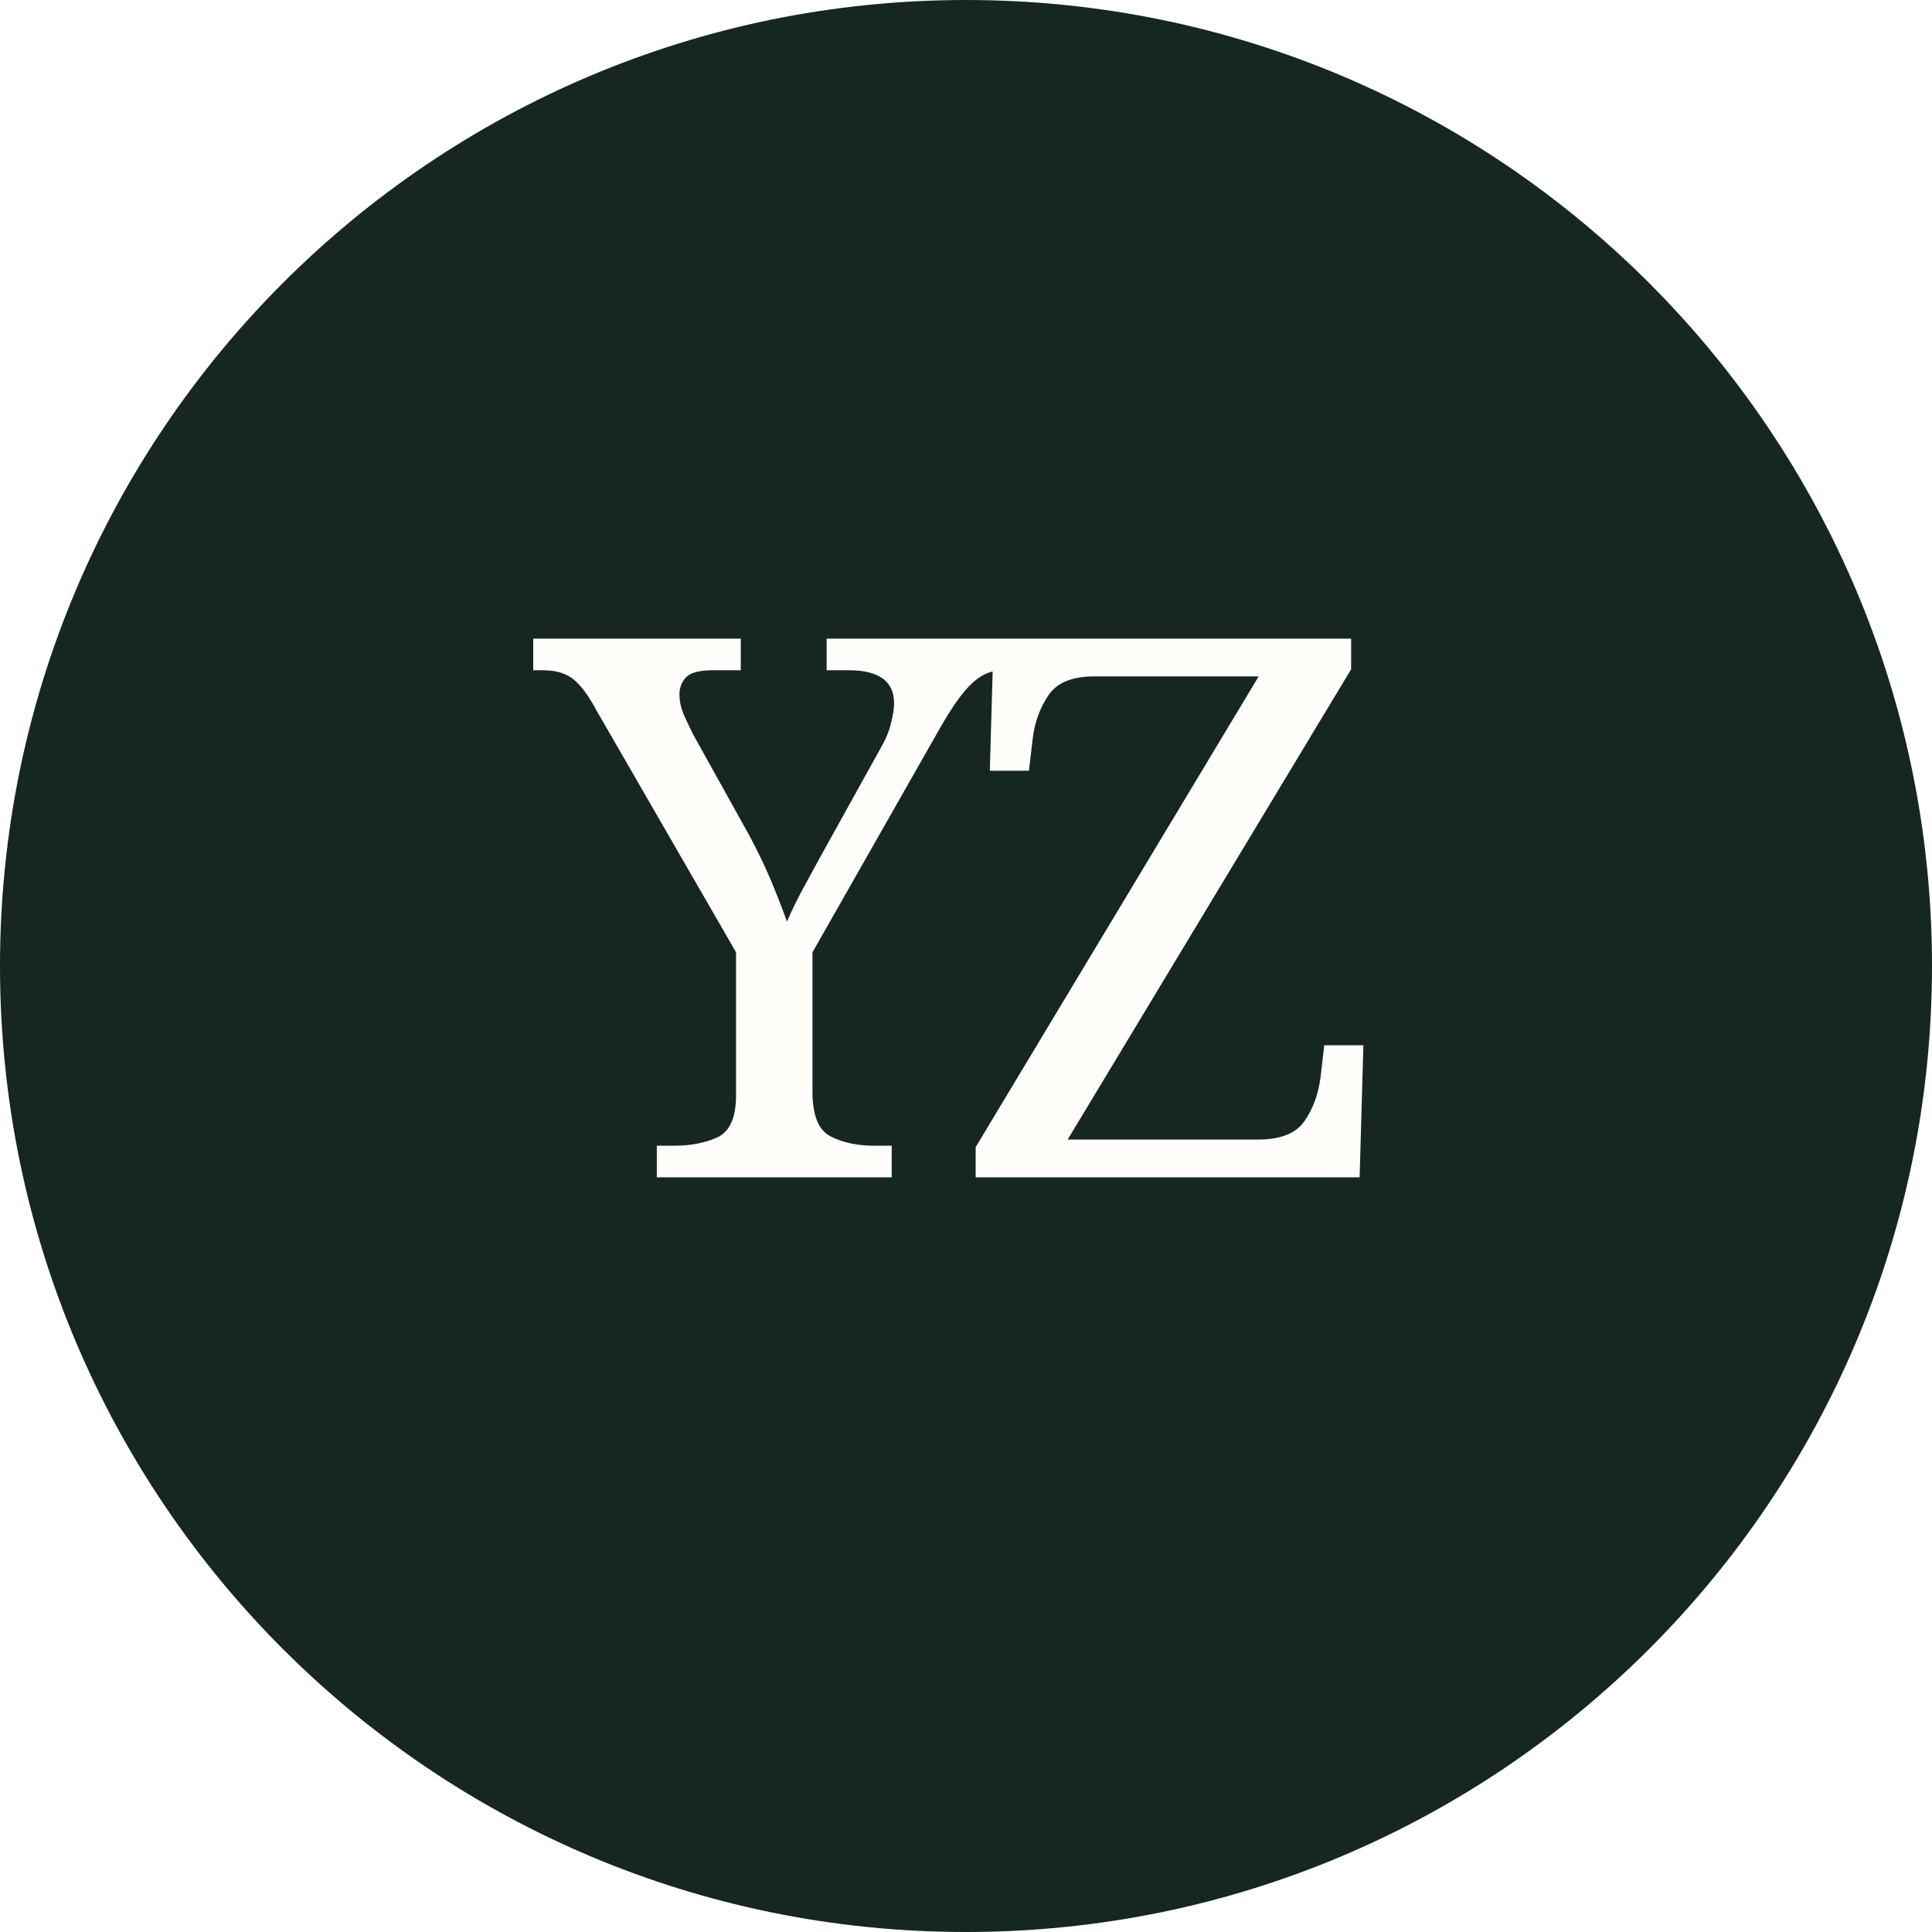
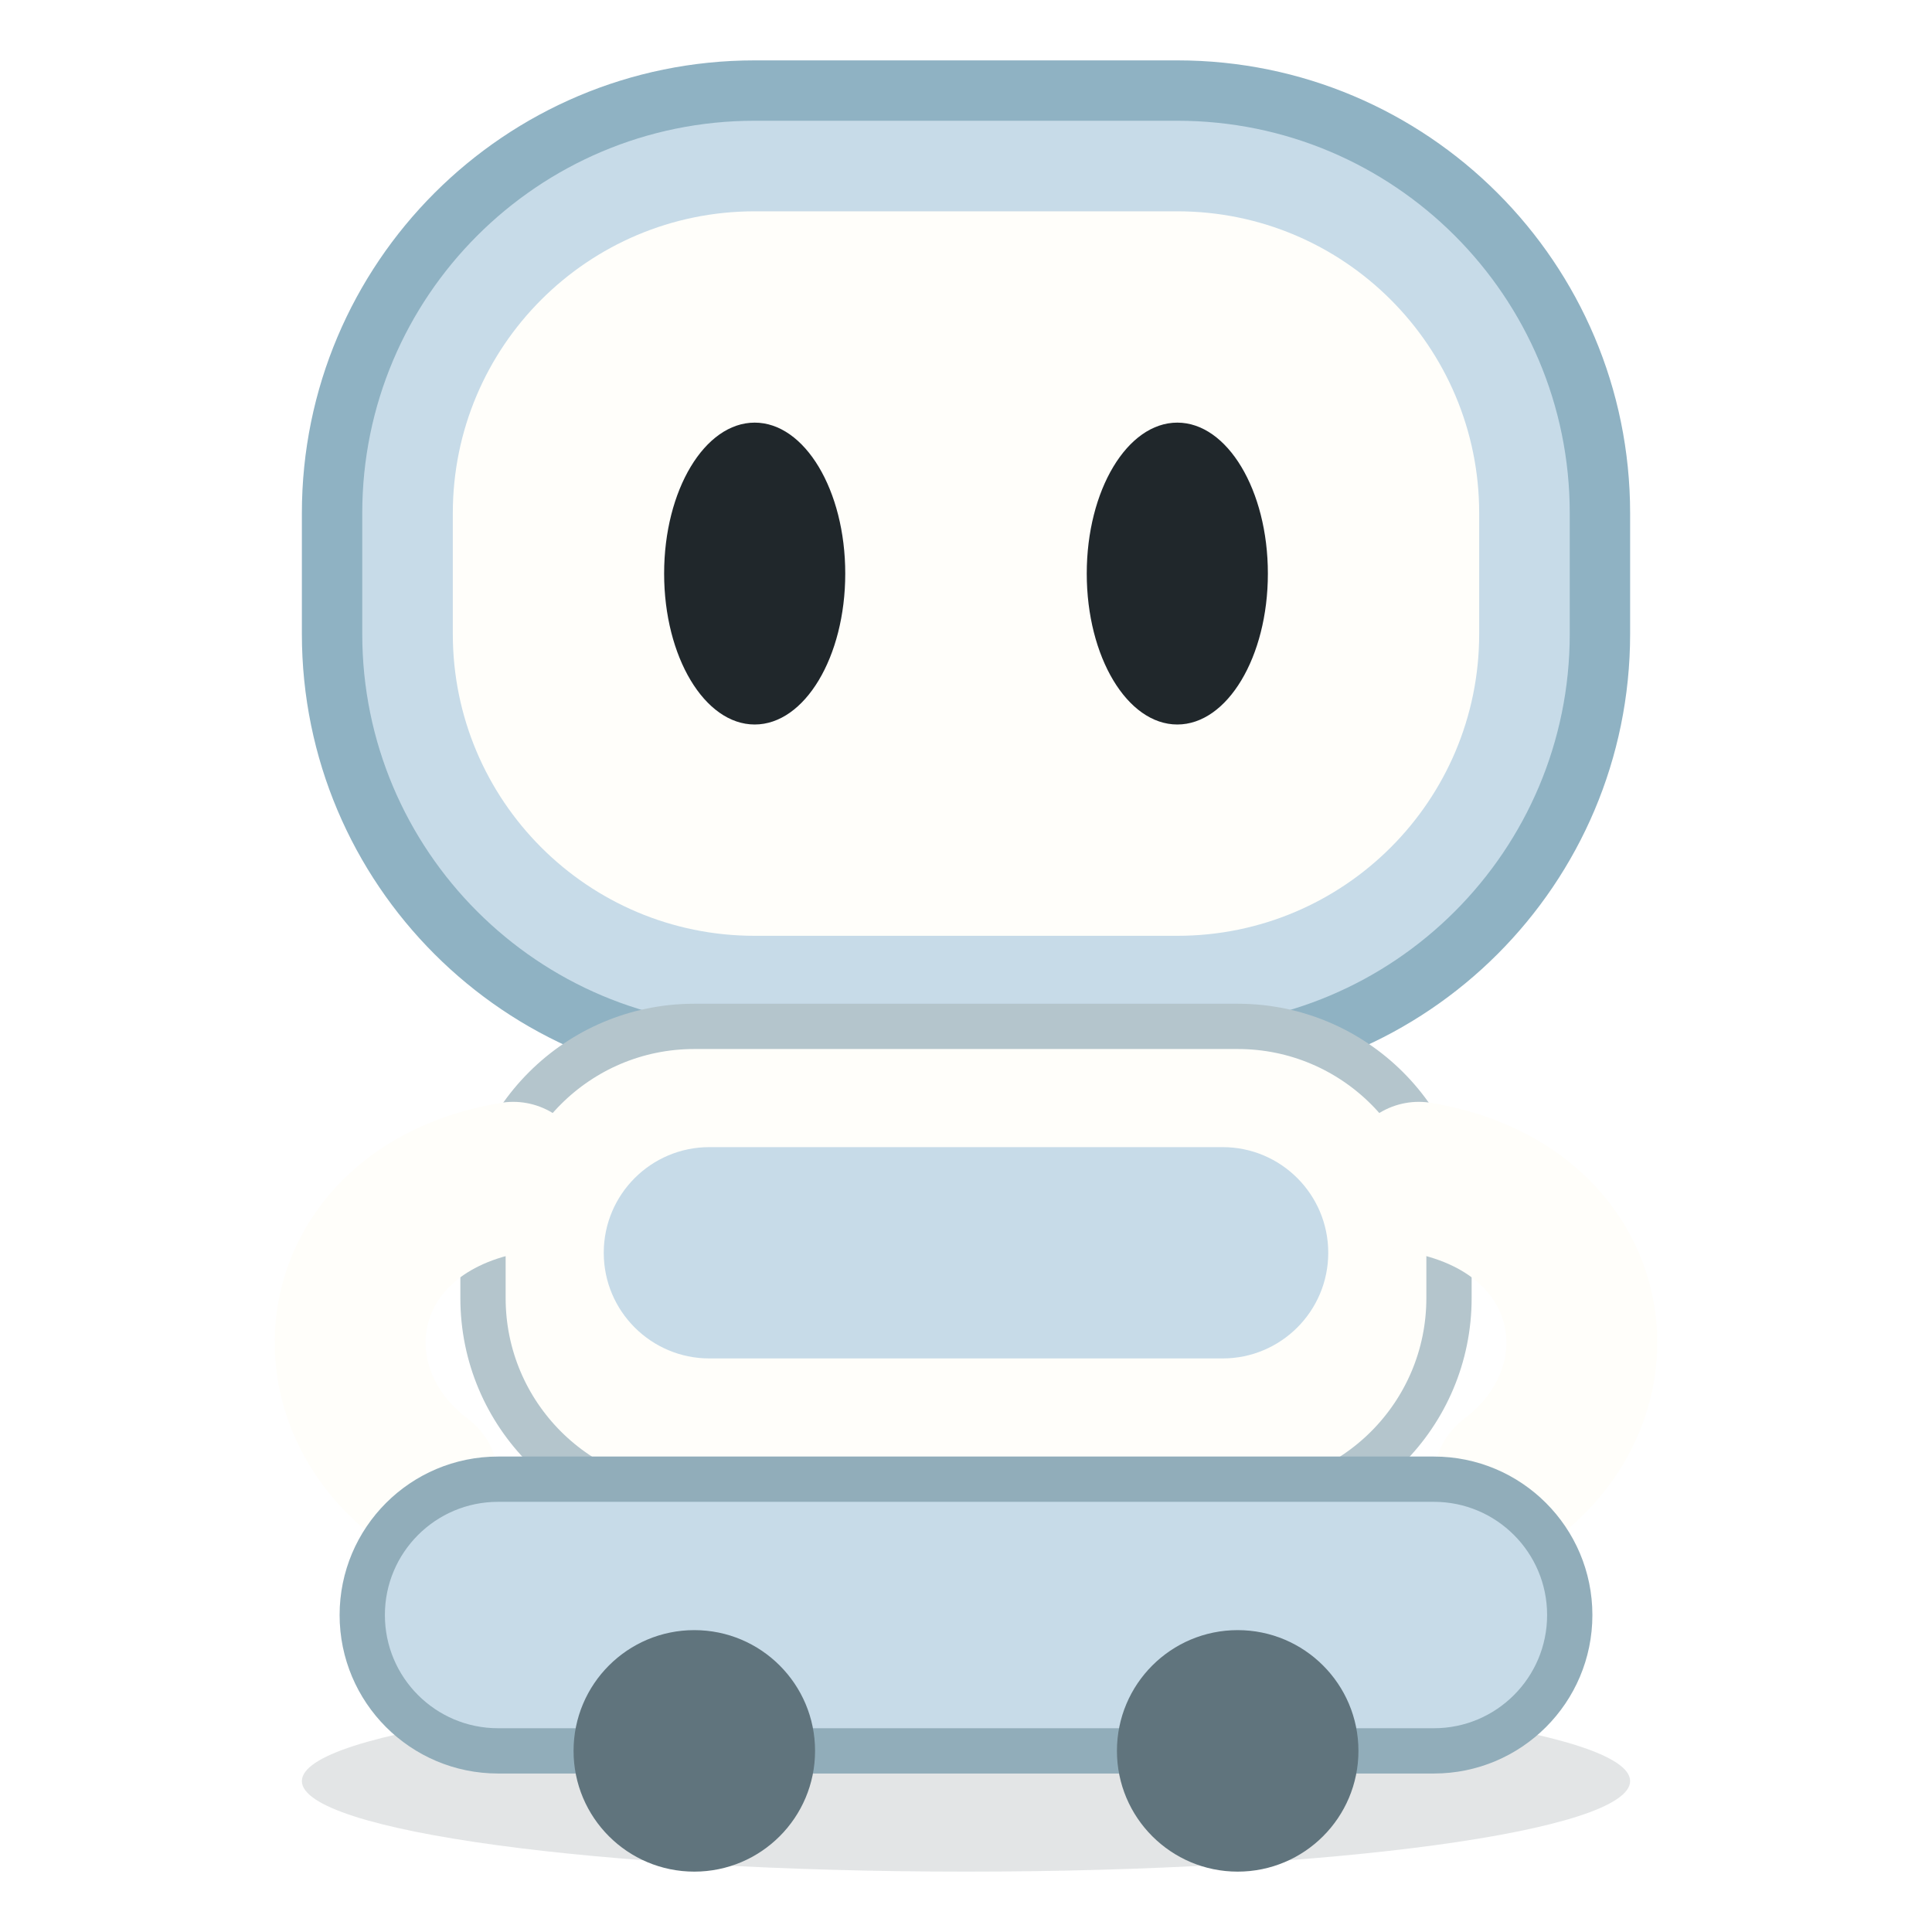
<svg xmlns="http://www.w3.org/2000/svg" viewBox="0 0 64 64">
-   <rect width="64" height="64" rx="32" fill="#162623" />
-   <text x="32" y="39" text-anchor="middle" fill="#fffefa" font-family="Georgia, serif" font-size="25" letter-spacing="-2">YZ</text>
+   <ellipse cx="32" cy="59" rx="22" ry="3" fill="#31424a" opacity=".14" />
+   <rect x="11" y="3" width="42" height="32" rx="14" fill="#c7dbe8" stroke="#8fb2c3" stroke-width="2" />
+   <rect x="15" y="7" width="34" height="24" rx="10" fill="#fffefa" />
+   <ellipse cx="25" cy="19" rx="3" ry="5" fill="#20272b" />
+   <ellipse cx="39" cy="19" rx="3" ry="5" fill="#20272b" />
+   <rect x="16" y="34" width="32" height="16" rx="7" fill="#fffefa" stroke="#b4c5cc" stroke-width="1.5" />
+   <rect x="20" y="38" width="24" height="7" rx="3.5" fill="#c7dbe8" />
+   <path d="M17 39c-6 1-7 7-3 10M47 39c6 1 7 7 3 10" fill="none" stroke="#fffefa" stroke-width="5" stroke-linecap="round" />
+   <rect x="12" y="49" width="40" height="9" rx="4.5" fill="#c7dbe8" stroke="#91adba" stroke-width="1.5" />
+   <circle cx="23" cy="58" r="4" fill="#60747d" />
+   <circle cx="41" cy="58" r="4" fill="#60747d" />
</svg>
